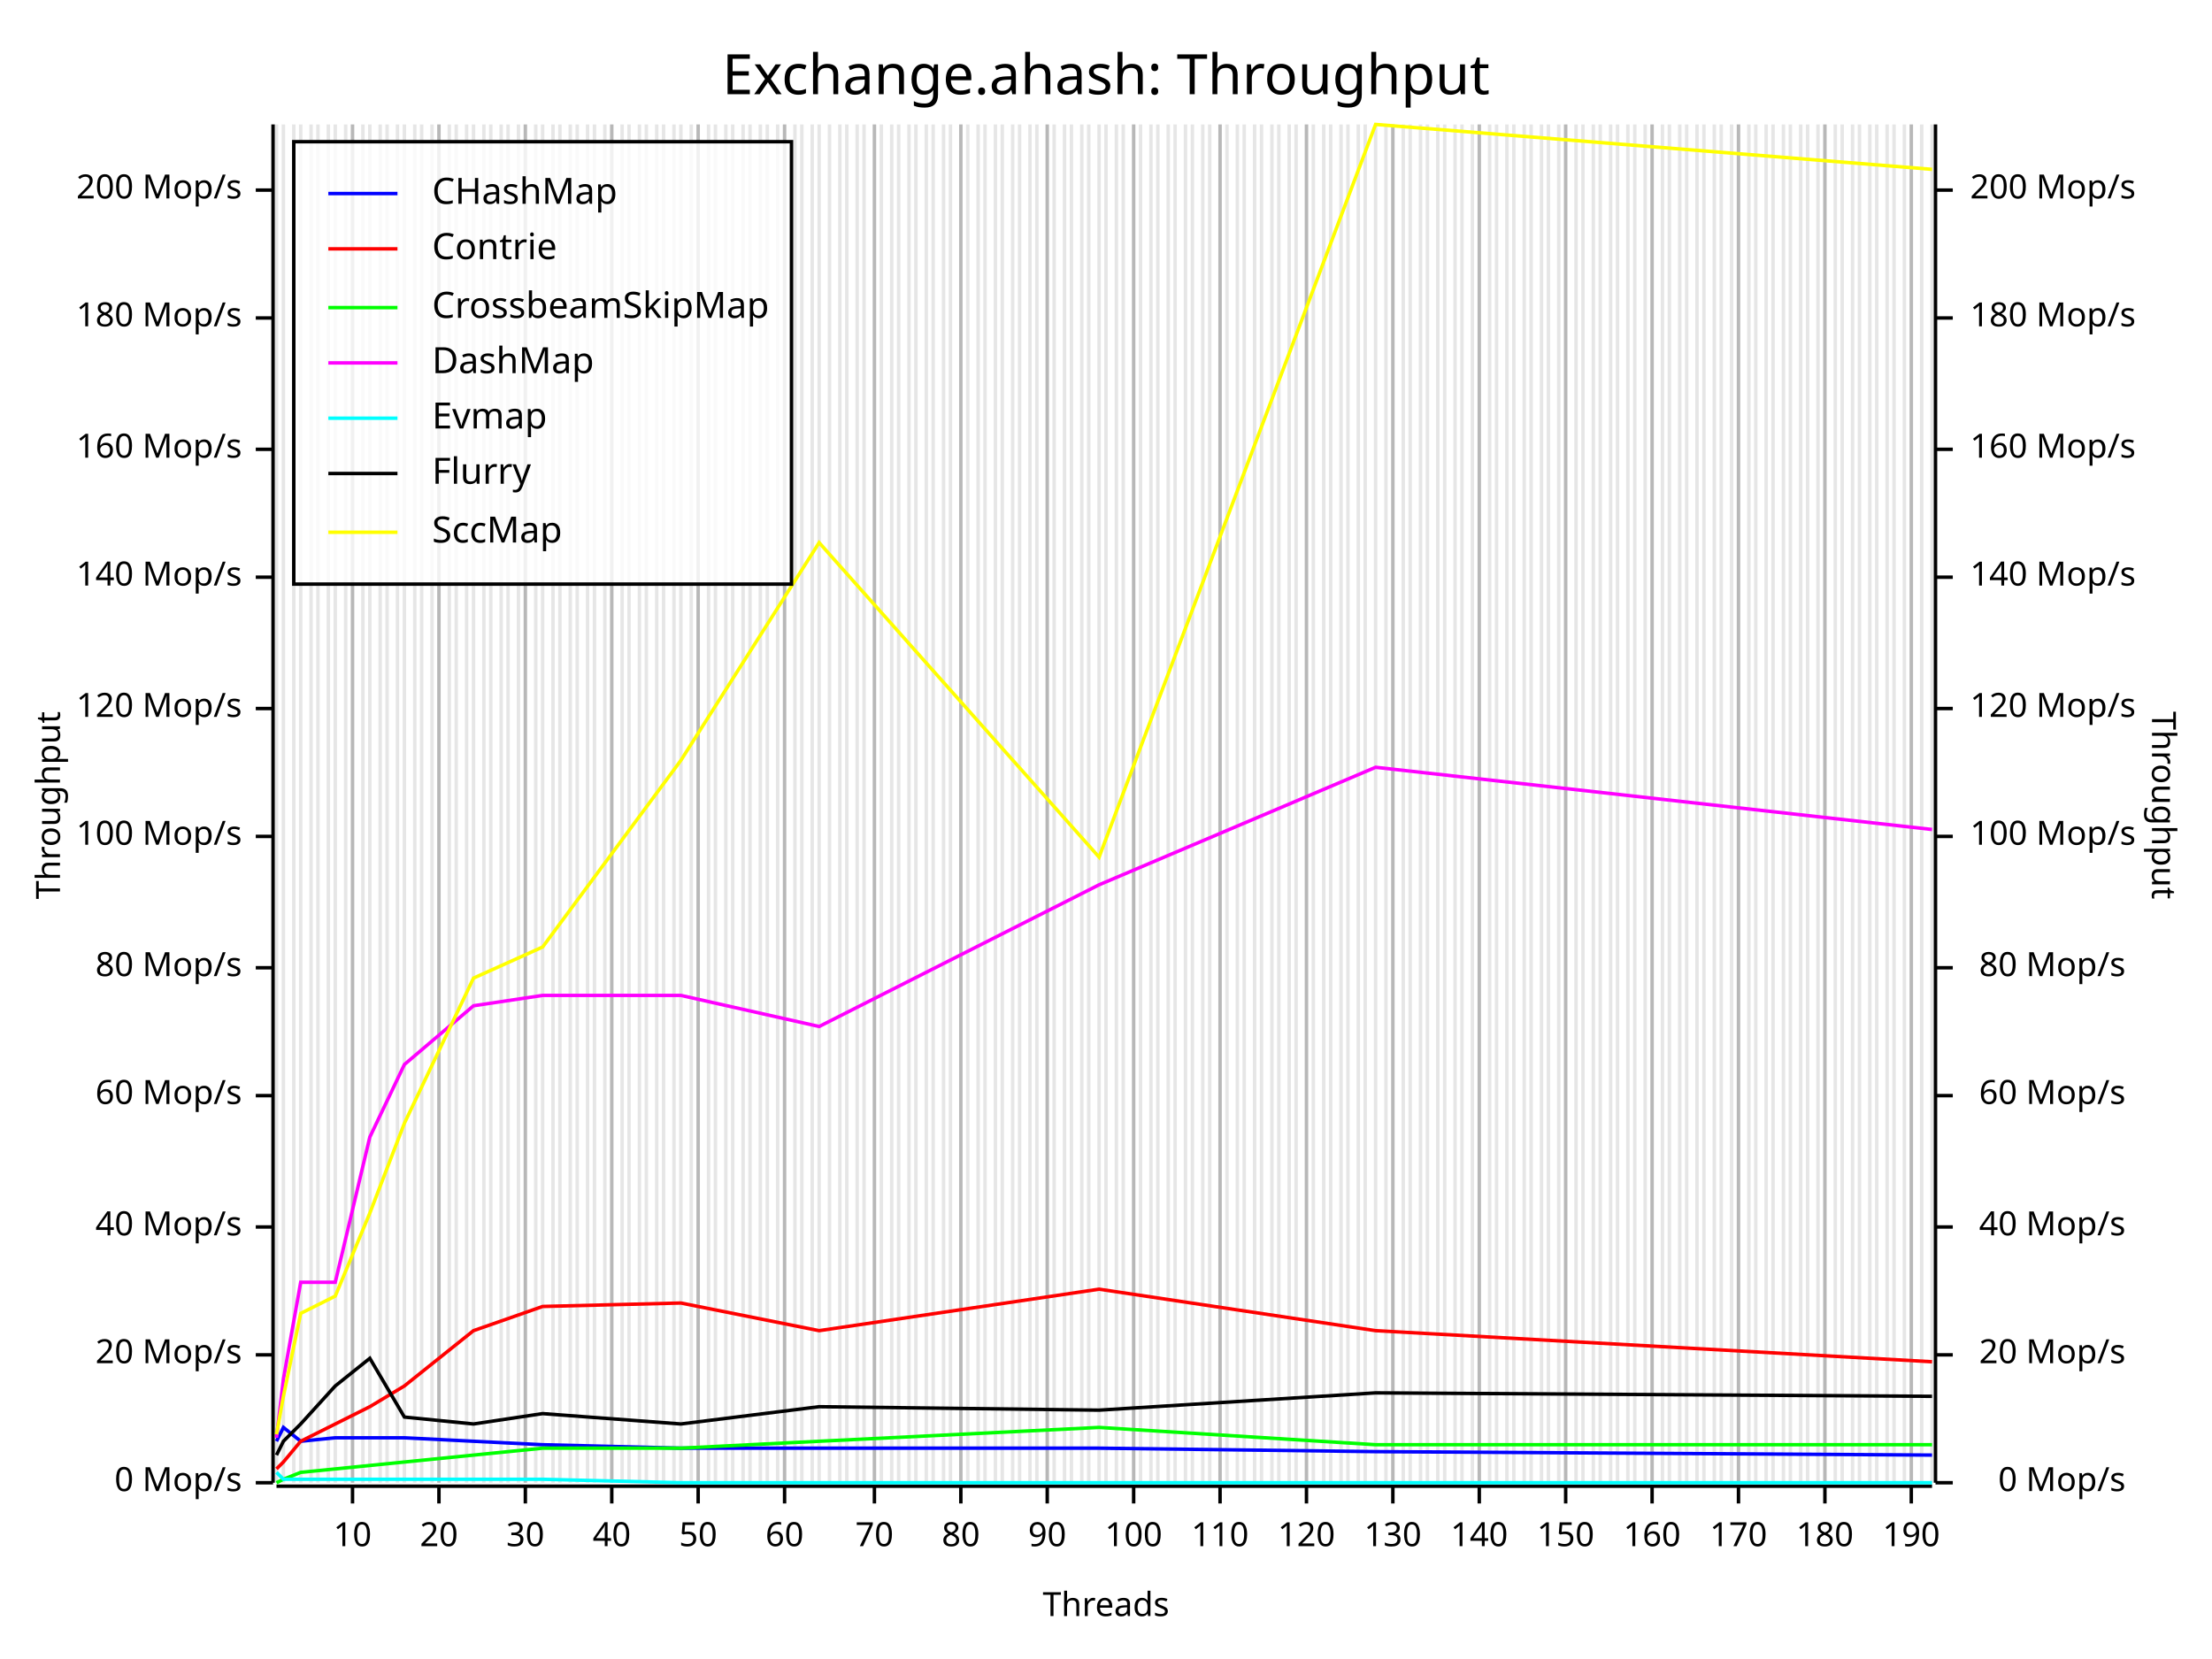
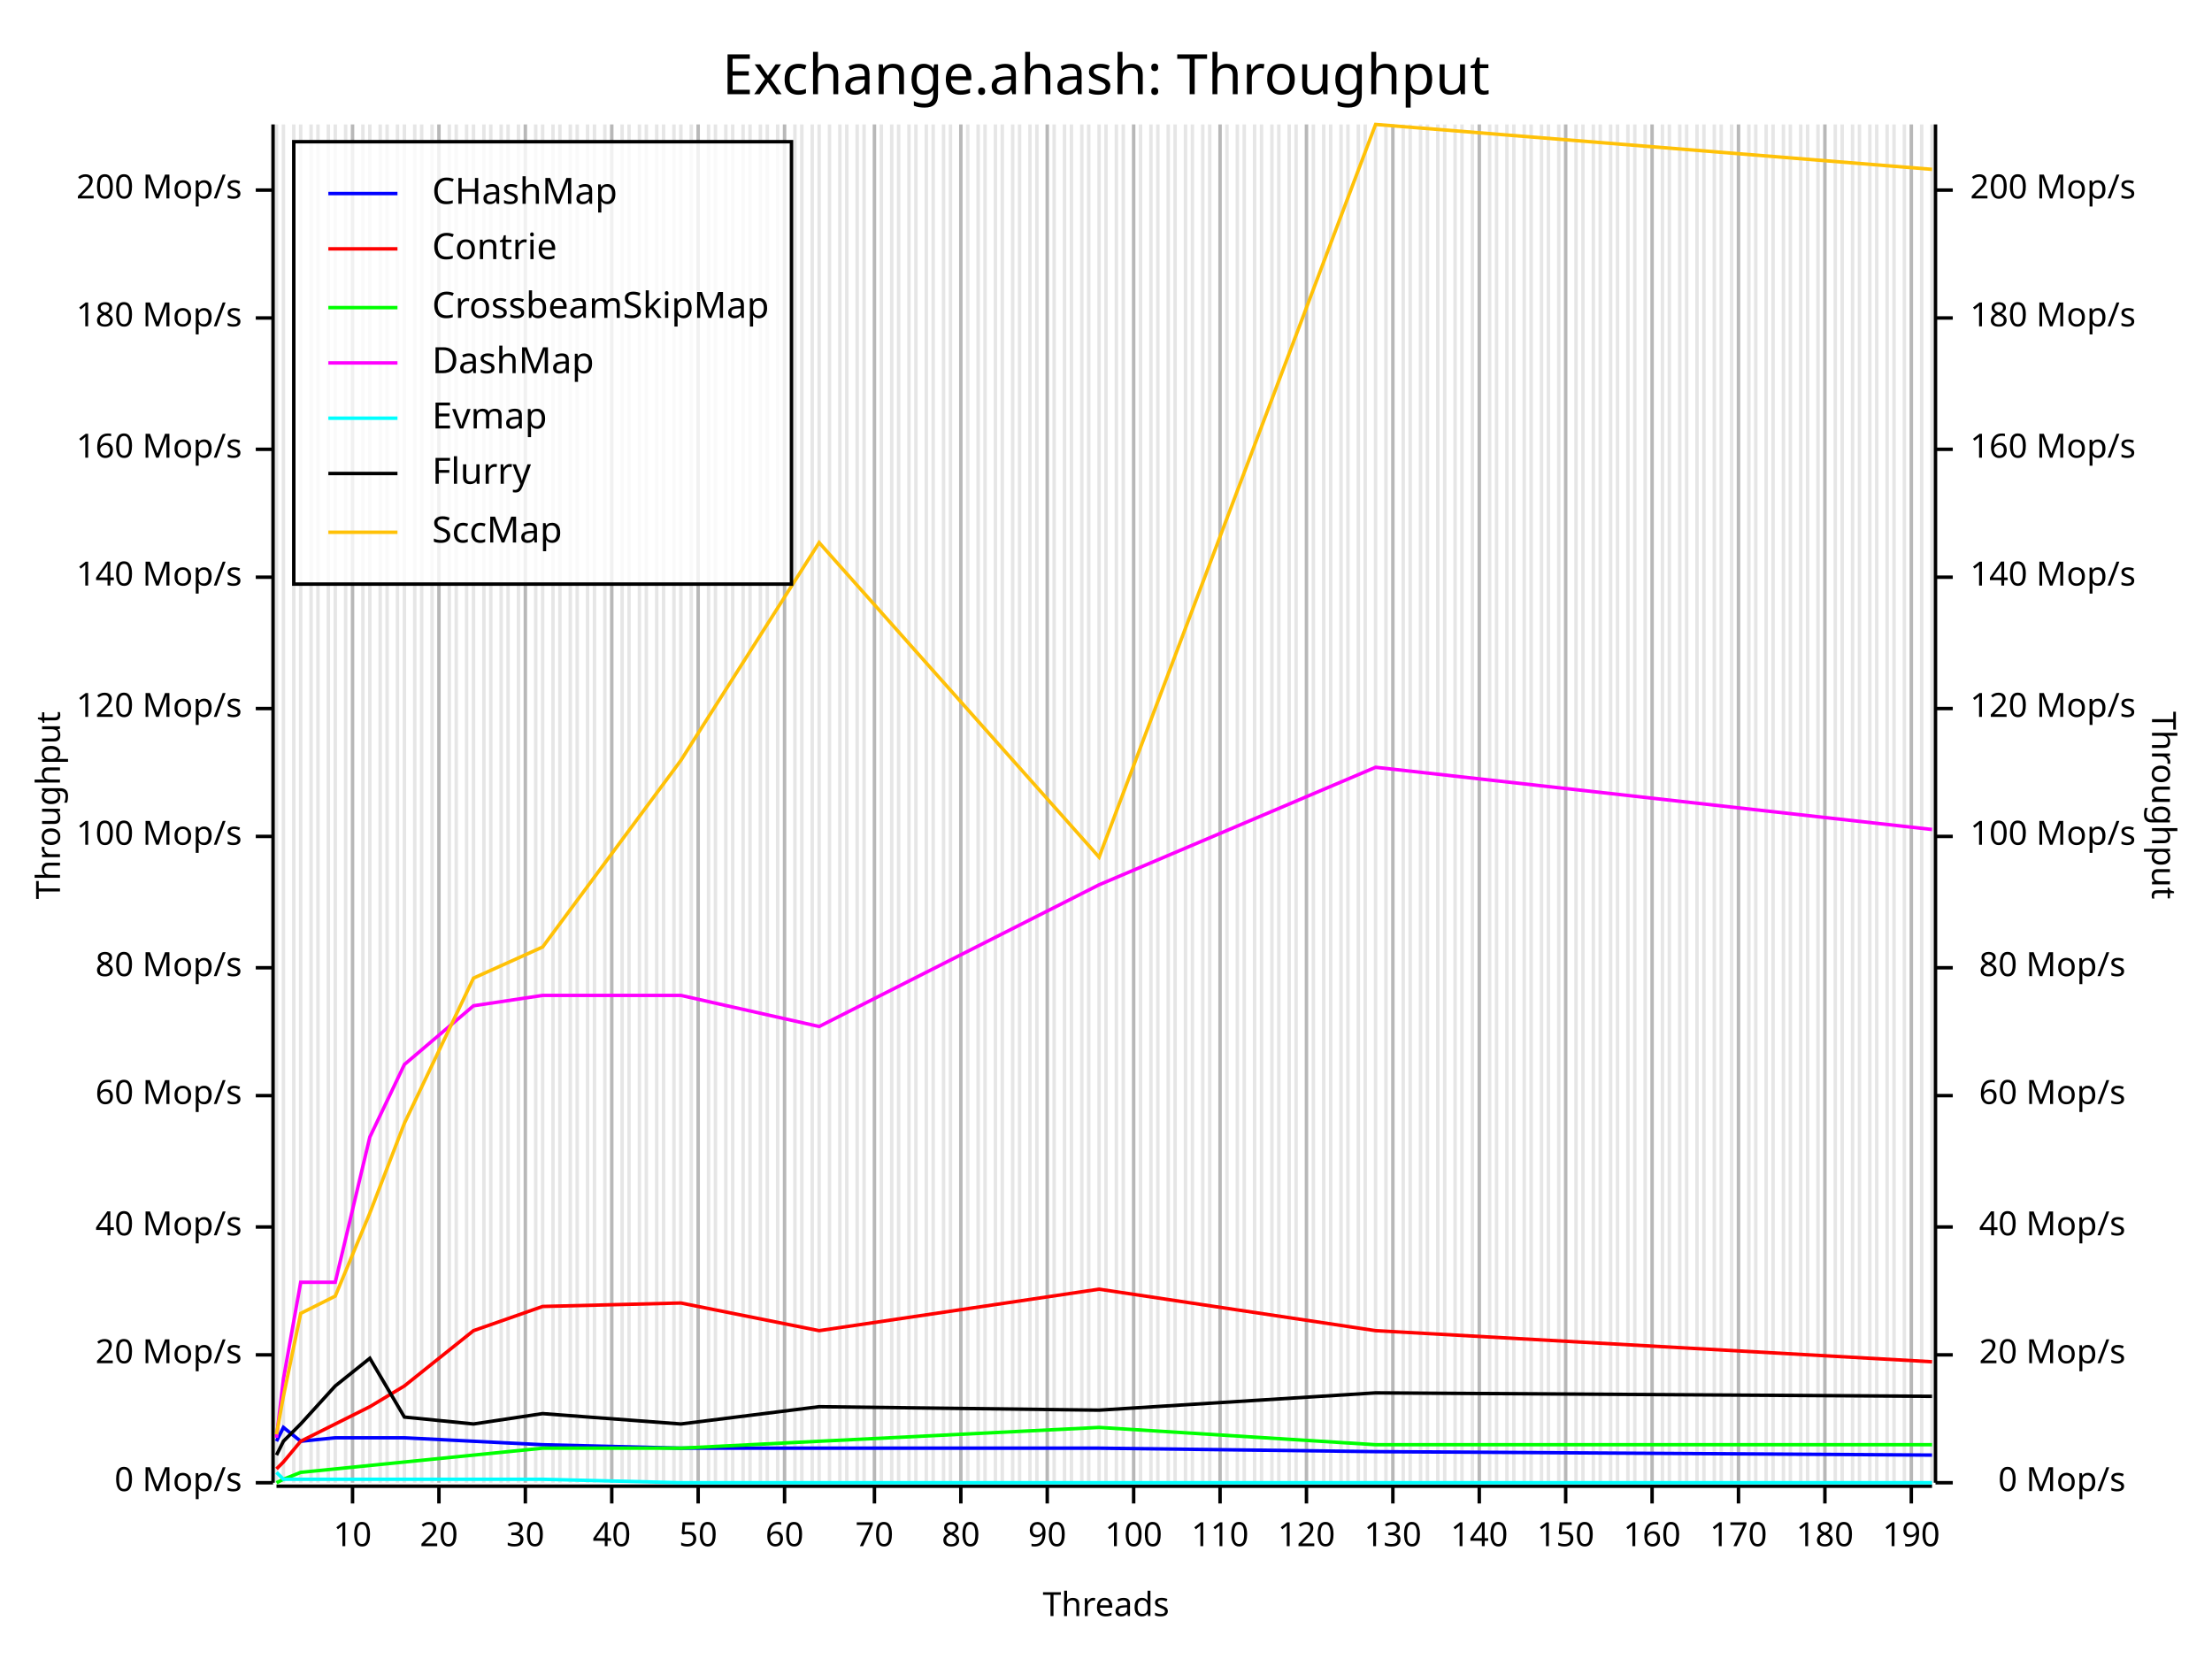
<svg xmlns="http://www.w3.org/2000/svg" width="640" height="480" viewBox="0 0 640 480">
  <rect x="0" y="0" width="640" height="480" opacity="1" fill="#FFFFFF" stroke="none" />
  <text x="320" y="15" dy="0.76em" text-anchor="middle" font-family="Fira Code" font-size="16.129" opacity="1" fill="#000000">
Exchange.ahash: Throughput
</text>
  <line opacity="0.1" stroke="#000000" stroke-width="1" x1="80" y1="429" x2="80" y2="36" />
  <line opacity="0.1" stroke="#000000" stroke-width="1" x1="82" y1="429" x2="82" y2="36" />
  <line opacity="0.1" stroke="#000000" stroke-width="1" x1="85" y1="429" x2="85" y2="36" />
  <line opacity="0.1" stroke="#000000" stroke-width="1" x1="87" y1="429" x2="87" y2="36" />
  <line opacity="0.1" stroke="#000000" stroke-width="1" x1="90" y1="429" x2="90" y2="36" />
  <line opacity="0.1" stroke="#000000" stroke-width="1" x1="92" y1="429" x2="92" y2="36" />
  <line opacity="0.1" stroke="#000000" stroke-width="1" x1="95" y1="429" x2="95" y2="36" />
  <line opacity="0.1" stroke="#000000" stroke-width="1" x1="97" y1="429" x2="97" y2="36" />
  <line opacity="0.1" stroke="#000000" stroke-width="1" x1="100" y1="429" x2="100" y2="36" />
  <line opacity="0.1" stroke="#000000" stroke-width="1" x1="102" y1="429" x2="102" y2="36" />
  <line opacity="0.1" stroke="#000000" stroke-width="1" x1="105" y1="429" x2="105" y2="36" />
  <line opacity="0.1" stroke="#000000" stroke-width="1" x1="107" y1="429" x2="107" y2="36" />
  <line opacity="0.1" stroke="#000000" stroke-width="1" x1="110" y1="429" x2="110" y2="36" />
  <line opacity="0.1" stroke="#000000" stroke-width="1" x1="112" y1="429" x2="112" y2="36" />
  <line opacity="0.1" stroke="#000000" stroke-width="1" x1="115" y1="429" x2="115" y2="36" />
  <line opacity="0.1" stroke="#000000" stroke-width="1" x1="117" y1="429" x2="117" y2="36" />
  <line opacity="0.1" stroke="#000000" stroke-width="1" x1="120" y1="429" x2="120" y2="36" />
  <line opacity="0.1" stroke="#000000" stroke-width="1" x1="122" y1="429" x2="122" y2="36" />
  <line opacity="0.1" stroke="#000000" stroke-width="1" x1="125" y1="429" x2="125" y2="36" />
  <line opacity="0.1" stroke="#000000" stroke-width="1" x1="127" y1="429" x2="127" y2="36" />
  <line opacity="0.1" stroke="#000000" stroke-width="1" x1="130" y1="429" x2="130" y2="36" />
  <line opacity="0.1" stroke="#000000" stroke-width="1" x1="132" y1="429" x2="132" y2="36" />
  <line opacity="0.1" stroke="#000000" stroke-width="1" x1="135" y1="429" x2="135" y2="36" />
  <line opacity="0.1" stroke="#000000" stroke-width="1" x1="137" y1="429" x2="137" y2="36" />
  <line opacity="0.1" stroke="#000000" stroke-width="1" x1="140" y1="429" x2="140" y2="36" />
  <line opacity="0.1" stroke="#000000" stroke-width="1" x1="142" y1="429" x2="142" y2="36" />
  <line opacity="0.1" stroke="#000000" stroke-width="1" x1="145" y1="429" x2="145" y2="36" />
  <line opacity="0.1" stroke="#000000" stroke-width="1" x1="147" y1="429" x2="147" y2="36" />
  <line opacity="0.1" stroke="#000000" stroke-width="1" x1="150" y1="429" x2="150" y2="36" />
  <line opacity="0.1" stroke="#000000" stroke-width="1" x1="152" y1="429" x2="152" y2="36" />
  <line opacity="0.1" stroke="#000000" stroke-width="1" x1="155" y1="429" x2="155" y2="36" />
  <line opacity="0.1" stroke="#000000" stroke-width="1" x1="157" y1="429" x2="157" y2="36" />
  <line opacity="0.1" stroke="#000000" stroke-width="1" x1="160" y1="429" x2="160" y2="36" />
  <line opacity="0.1" stroke="#000000" stroke-width="1" x1="162" y1="429" x2="162" y2="36" />
  <line opacity="0.1" stroke="#000000" stroke-width="1" x1="165" y1="429" x2="165" y2="36" />
  <line opacity="0.1" stroke="#000000" stroke-width="1" x1="167" y1="429" x2="167" y2="36" />
  <line opacity="0.1" stroke="#000000" stroke-width="1" x1="170" y1="429" x2="170" y2="36" />
  <line opacity="0.1" stroke="#000000" stroke-width="1" x1="172" y1="429" x2="172" y2="36" />
  <line opacity="0.1" stroke="#000000" stroke-width="1" x1="175" y1="429" x2="175" y2="36" />
  <line opacity="0.1" stroke="#000000" stroke-width="1" x1="177" y1="429" x2="177" y2="36" />
  <line opacity="0.1" stroke="#000000" stroke-width="1" x1="180" y1="429" x2="180" y2="36" />
  <line opacity="0.1" stroke="#000000" stroke-width="1" x1="182" y1="429" x2="182" y2="36" />
  <line opacity="0.1" stroke="#000000" stroke-width="1" x1="185" y1="429" x2="185" y2="36" />
  <line opacity="0.1" stroke="#000000" stroke-width="1" x1="187" y1="429" x2="187" y2="36" />
  <line opacity="0.1" stroke="#000000" stroke-width="1" x1="190" y1="429" x2="190" y2="36" />
  <line opacity="0.1" stroke="#000000" stroke-width="1" x1="192" y1="429" x2="192" y2="36" />
  <line opacity="0.1" stroke="#000000" stroke-width="1" x1="195" y1="429" x2="195" y2="36" />
  <line opacity="0.1" stroke="#000000" stroke-width="1" x1="197" y1="429" x2="197" y2="36" />
  <line opacity="0.1" stroke="#000000" stroke-width="1" x1="200" y1="429" x2="200" y2="36" />
  <line opacity="0.1" stroke="#000000" stroke-width="1" x1="202" y1="429" x2="202" y2="36" />
  <line opacity="0.1" stroke="#000000" stroke-width="1" x1="205" y1="429" x2="205" y2="36" />
  <line opacity="0.1" stroke="#000000" stroke-width="1" x1="207" y1="429" x2="207" y2="36" />
  <line opacity="0.1" stroke="#000000" stroke-width="1" x1="210" y1="429" x2="210" y2="36" />
  <line opacity="0.1" stroke="#000000" stroke-width="1" x1="212" y1="429" x2="212" y2="36" />
  <line opacity="0.1" stroke="#000000" stroke-width="1" x1="215" y1="429" x2="215" y2="36" />
  <line opacity="0.1" stroke="#000000" stroke-width="1" x1="217" y1="429" x2="217" y2="36" />
  <line opacity="0.1" stroke="#000000" stroke-width="1" x1="220" y1="429" x2="220" y2="36" />
  <line opacity="0.1" stroke="#000000" stroke-width="1" x1="222" y1="429" x2="222" y2="36" />
  <line opacity="0.1" stroke="#000000" stroke-width="1" x1="225" y1="429" x2="225" y2="36" />
  <line opacity="0.1" stroke="#000000" stroke-width="1" x1="227" y1="429" x2="227" y2="36" />
  <line opacity="0.1" stroke="#000000" stroke-width="1" x1="230" y1="429" x2="230" y2="36" />
  <line opacity="0.1" stroke="#000000" stroke-width="1" x1="232" y1="429" x2="232" y2="36" />
  <line opacity="0.1" stroke="#000000" stroke-width="1" x1="235" y1="429" x2="235" y2="36" />
  <line opacity="0.1" stroke="#000000" stroke-width="1" x1="237" y1="429" x2="237" y2="36" />
  <line opacity="0.1" stroke="#000000" stroke-width="1" x1="240" y1="429" x2="240" y2="36" />
  <line opacity="0.1" stroke="#000000" stroke-width="1" x1="243" y1="429" x2="243" y2="36" />
  <line opacity="0.1" stroke="#000000" stroke-width="1" x1="245" y1="429" x2="245" y2="36" />
  <line opacity="0.1" stroke="#000000" stroke-width="1" x1="248" y1="429" x2="248" y2="36" />
  <line opacity="0.1" stroke="#000000" stroke-width="1" x1="250" y1="429" x2="250" y2="36" />
  <line opacity="0.1" stroke="#000000" stroke-width="1" x1="253" y1="429" x2="253" y2="36" />
  <line opacity="0.1" stroke="#000000" stroke-width="1" x1="255" y1="429" x2="255" y2="36" />
  <line opacity="0.1" stroke="#000000" stroke-width="1" x1="258" y1="429" x2="258" y2="36" />
  <line opacity="0.1" stroke="#000000" stroke-width="1" x1="260" y1="429" x2="260" y2="36" />
  <line opacity="0.1" stroke="#000000" stroke-width="1" x1="263" y1="429" x2="263" y2="36" />
  <line opacity="0.1" stroke="#000000" stroke-width="1" x1="265" y1="429" x2="265" y2="36" />
  <line opacity="0.1" stroke="#000000" stroke-width="1" x1="268" y1="429" x2="268" y2="36" />
  <line opacity="0.1" stroke="#000000" stroke-width="1" x1="270" y1="429" x2="270" y2="36" />
  <line opacity="0.1" stroke="#000000" stroke-width="1" x1="273" y1="429" x2="273" y2="36" />
  <line opacity="0.1" stroke="#000000" stroke-width="1" x1="275" y1="429" x2="275" y2="36" />
  <line opacity="0.1" stroke="#000000" stroke-width="1" x1="278" y1="429" x2="278" y2="36" />
  <line opacity="0.1" stroke="#000000" stroke-width="1" x1="280" y1="429" x2="280" y2="36" />
  <line opacity="0.1" stroke="#000000" stroke-width="1" x1="283" y1="429" x2="283" y2="36" />
  <line opacity="0.1" stroke="#000000" stroke-width="1" x1="285" y1="429" x2="285" y2="36" />
  <line opacity="0.1" stroke="#000000" stroke-width="1" x1="288" y1="429" x2="288" y2="36" />
  <line opacity="0.1" stroke="#000000" stroke-width="1" x1="290" y1="429" x2="290" y2="36" />
  <line opacity="0.1" stroke="#000000" stroke-width="1" x1="293" y1="429" x2="293" y2="36" />
  <line opacity="0.1" stroke="#000000" stroke-width="1" x1="295" y1="429" x2="295" y2="36" />
  <line opacity="0.1" stroke="#000000" stroke-width="1" x1="298" y1="429" x2="298" y2="36" />
  <line opacity="0.1" stroke="#000000" stroke-width="1" x1="300" y1="429" x2="300" y2="36" />
  <line opacity="0.1" stroke="#000000" stroke-width="1" x1="303" y1="429" x2="303" y2="36" />
  <line opacity="0.1" stroke="#000000" stroke-width="1" x1="305" y1="429" x2="305" y2="36" />
  <line opacity="0.1" stroke="#000000" stroke-width="1" x1="308" y1="429" x2="308" y2="36" />
  <line opacity="0.1" stroke="#000000" stroke-width="1" x1="310" y1="429" x2="310" y2="36" />
  <line opacity="0.1" stroke="#000000" stroke-width="1" x1="313" y1="429" x2="313" y2="36" />
  <line opacity="0.1" stroke="#000000" stroke-width="1" x1="315" y1="429" x2="315" y2="36" />
  <line opacity="0.1" stroke="#000000" stroke-width="1" x1="318" y1="429" x2="318" y2="36" />
  <line opacity="0.1" stroke="#000000" stroke-width="1" x1="320" y1="429" x2="320" y2="36" />
  <line opacity="0.1" stroke="#000000" stroke-width="1" x1="323" y1="429" x2="323" y2="36" />
  <line opacity="0.1" stroke="#000000" stroke-width="1" x1="325" y1="429" x2="325" y2="36" />
  <line opacity="0.1" stroke="#000000" stroke-width="1" x1="328" y1="429" x2="328" y2="36" />
  <line opacity="0.1" stroke="#000000" stroke-width="1" x1="330" y1="429" x2="330" y2="36" />
  <line opacity="0.1" stroke="#000000" stroke-width="1" x1="333" y1="429" x2="333" y2="36" />
  <line opacity="0.1" stroke="#000000" stroke-width="1" x1="335" y1="429" x2="335" y2="36" />
  <line opacity="0.1" stroke="#000000" stroke-width="1" x1="338" y1="429" x2="338" y2="36" />
  <line opacity="0.1" stroke="#000000" stroke-width="1" x1="340" y1="429" x2="340" y2="36" />
  <line opacity="0.1" stroke="#000000" stroke-width="1" x1="343" y1="429" x2="343" y2="36" />
  <line opacity="0.1" stroke="#000000" stroke-width="1" x1="345" y1="429" x2="345" y2="36" />
  <line opacity="0.1" stroke="#000000" stroke-width="1" x1="348" y1="429" x2="348" y2="36" />
  <line opacity="0.1" stroke="#000000" stroke-width="1" x1="350" y1="429" x2="350" y2="36" />
  <line opacity="0.1" stroke="#000000" stroke-width="1" x1="353" y1="429" x2="353" y2="36" />
  <line opacity="0.1" stroke="#000000" stroke-width="1" x1="355" y1="429" x2="355" y2="36" />
  <line opacity="0.1" stroke="#000000" stroke-width="1" x1="358" y1="429" x2="358" y2="36" />
  <line opacity="0.1" stroke="#000000" stroke-width="1" x1="360" y1="429" x2="360" y2="36" />
  <line opacity="0.1" stroke="#000000" stroke-width="1" x1="363" y1="429" x2="363" y2="36" />
  <line opacity="0.1" stroke="#000000" stroke-width="1" x1="365" y1="429" x2="365" y2="36" />
  <line opacity="0.1" stroke="#000000" stroke-width="1" x1="368" y1="429" x2="368" y2="36" />
  <line opacity="0.1" stroke="#000000" stroke-width="1" x1="370" y1="429" x2="370" y2="36" />
  <line opacity="0.1" stroke="#000000" stroke-width="1" x1="373" y1="429" x2="373" y2="36" />
  <line opacity="0.1" stroke="#000000" stroke-width="1" x1="375" y1="429" x2="375" y2="36" />
  <line opacity="0.1" stroke="#000000" stroke-width="1" x1="378" y1="429" x2="378" y2="36" />
  <line opacity="0.1" stroke="#000000" stroke-width="1" x1="380" y1="429" x2="380" y2="36" />
  <line opacity="0.1" stroke="#000000" stroke-width="1" x1="383" y1="429" x2="383" y2="36" />
  <line opacity="0.1" stroke="#000000" stroke-width="1" x1="385" y1="429" x2="385" y2="36" />
  <line opacity="0.1" stroke="#000000" stroke-width="1" x1="388" y1="429" x2="388" y2="36" />
  <line opacity="0.1" stroke="#000000" stroke-width="1" x1="390" y1="429" x2="390" y2="36" />
  <line opacity="0.1" stroke="#000000" stroke-width="1" x1="393" y1="429" x2="393" y2="36" />
  <line opacity="0.1" stroke="#000000" stroke-width="1" x1="395" y1="429" x2="395" y2="36" />
  <line opacity="0.1" stroke="#000000" stroke-width="1" x1="398" y1="429" x2="398" y2="36" />
  <line opacity="0.1" stroke="#000000" stroke-width="1" x1="401" y1="429" x2="401" y2="36" />
  <line opacity="0.1" stroke="#000000" stroke-width="1" x1="403" y1="429" x2="403" y2="36" />
  <line opacity="0.1" stroke="#000000" stroke-width="1" x1="406" y1="429" x2="406" y2="36" />
  <line opacity="0.1" stroke="#000000" stroke-width="1" x1="408" y1="429" x2="408" y2="36" />
  <line opacity="0.1" stroke="#000000" stroke-width="1" x1="411" y1="429" x2="411" y2="36" />
  <line opacity="0.1" stroke="#000000" stroke-width="1" x1="413" y1="429" x2="413" y2="36" />
  <line opacity="0.1" stroke="#000000" stroke-width="1" x1="416" y1="429" x2="416" y2="36" />
  <line opacity="0.1" stroke="#000000" stroke-width="1" x1="418" y1="429" x2="418" y2="36" />
  <line opacity="0.1" stroke="#000000" stroke-width="1" x1="421" y1="429" x2="421" y2="36" />
  <line opacity="0.1" stroke="#000000" stroke-width="1" x1="423" y1="429" x2="423" y2="36" />
  <line opacity="0.1" stroke="#000000" stroke-width="1" x1="426" y1="429" x2="426" y2="36" />
  <line opacity="0.1" stroke="#000000" stroke-width="1" x1="428" y1="429" x2="428" y2="36" />
  <line opacity="0.1" stroke="#000000" stroke-width="1" x1="431" y1="429" x2="431" y2="36" />
  <line opacity="0.1" stroke="#000000" stroke-width="1" x1="433" y1="429" x2="433" y2="36" />
  <line opacity="0.1" stroke="#000000" stroke-width="1" x1="436" y1="429" x2="436" y2="36" />
  <line opacity="0.1" stroke="#000000" stroke-width="1" x1="438" y1="429" x2="438" y2="36" />
  <line opacity="0.1" stroke="#000000" stroke-width="1" x1="441" y1="429" x2="441" y2="36" />
  <line opacity="0.1" stroke="#000000" stroke-width="1" x1="443" y1="429" x2="443" y2="36" />
  <line opacity="0.1" stroke="#000000" stroke-width="1" x1="446" y1="429" x2="446" y2="36" />
  <line opacity="0.1" stroke="#000000" stroke-width="1" x1="448" y1="429" x2="448" y2="36" />
  <line opacity="0.1" stroke="#000000" stroke-width="1" x1="451" y1="429" x2="451" y2="36" />
  <line opacity="0.1" stroke="#000000" stroke-width="1" x1="453" y1="429" x2="453" y2="36" />
  <line opacity="0.1" stroke="#000000" stroke-width="1" x1="456" y1="429" x2="456" y2="36" />
  <line opacity="0.1" stroke="#000000" stroke-width="1" x1="458" y1="429" x2="458" y2="36" />
  <line opacity="0.1" stroke="#000000" stroke-width="1" x1="461" y1="429" x2="461" y2="36" />
  <line opacity="0.1" stroke="#000000" stroke-width="1" x1="463" y1="429" x2="463" y2="36" />
  <line opacity="0.1" stroke="#000000" stroke-width="1" x1="466" y1="429" x2="466" y2="36" />
  <line opacity="0.1" stroke="#000000" stroke-width="1" x1="468" y1="429" x2="468" y2="36" />
  <line opacity="0.1" stroke="#000000" stroke-width="1" x1="471" y1="429" x2="471" y2="36" />
  <line opacity="0.1" stroke="#000000" stroke-width="1" x1="473" y1="429" x2="473" y2="36" />
  <line opacity="0.1" stroke="#000000" stroke-width="1" x1="476" y1="429" x2="476" y2="36" />
  <line opacity="0.1" stroke="#000000" stroke-width="1" x1="478" y1="429" x2="478" y2="36" />
  <line opacity="0.1" stroke="#000000" stroke-width="1" x1="481" y1="429" x2="481" y2="36" />
  <line opacity="0.1" stroke="#000000" stroke-width="1" x1="483" y1="429" x2="483" y2="36" />
  <line opacity="0.1" stroke="#000000" stroke-width="1" x1="486" y1="429" x2="486" y2="36" />
  <line opacity="0.1" stroke="#000000" stroke-width="1" x1="488" y1="429" x2="488" y2="36" />
  <line opacity="0.1" stroke="#000000" stroke-width="1" x1="491" y1="429" x2="491" y2="36" />
  <line opacity="0.1" stroke="#000000" stroke-width="1" x1="493" y1="429" x2="493" y2="36" />
  <line opacity="0.1" stroke="#000000" stroke-width="1" x1="496" y1="429" x2="496" y2="36" />
  <line opacity="0.1" stroke="#000000" stroke-width="1" x1="498" y1="429" x2="498" y2="36" />
  <line opacity="0.1" stroke="#000000" stroke-width="1" x1="501" y1="429" x2="501" y2="36" />
  <line opacity="0.1" stroke="#000000" stroke-width="1" x1="503" y1="429" x2="503" y2="36" />
  <line opacity="0.1" stroke="#000000" stroke-width="1" x1="506" y1="429" x2="506" y2="36" />
  <line opacity="0.1" stroke="#000000" stroke-width="1" x1="508" y1="429" x2="508" y2="36" />
  <line opacity="0.1" stroke="#000000" stroke-width="1" x1="511" y1="429" x2="511" y2="36" />
  <line opacity="0.1" stroke="#000000" stroke-width="1" x1="513" y1="429" x2="513" y2="36" />
  <line opacity="0.1" stroke="#000000" stroke-width="1" x1="516" y1="429" x2="516" y2="36" />
  <line opacity="0.1" stroke="#000000" stroke-width="1" x1="518" y1="429" x2="518" y2="36" />
  <line opacity="0.1" stroke="#000000" stroke-width="1" x1="521" y1="429" x2="521" y2="36" />
  <line opacity="0.1" stroke="#000000" stroke-width="1" x1="523" y1="429" x2="523" y2="36" />
  <line opacity="0.1" stroke="#000000" stroke-width="1" x1="526" y1="429" x2="526" y2="36" />
  <line opacity="0.1" stroke="#000000" stroke-width="1" x1="528" y1="429" x2="528" y2="36" />
  <line opacity="0.1" stroke="#000000" stroke-width="1" x1="531" y1="429" x2="531" y2="36" />
  <line opacity="0.1" stroke="#000000" stroke-width="1" x1="533" y1="429" x2="533" y2="36" />
  <line opacity="0.1" stroke="#000000" stroke-width="1" x1="536" y1="429" x2="536" y2="36" />
  <line opacity="0.1" stroke="#000000" stroke-width="1" x1="538" y1="429" x2="538" y2="36" />
  <line opacity="0.1" stroke="#000000" stroke-width="1" x1="541" y1="429" x2="541" y2="36" />
  <line opacity="0.1" stroke="#000000" stroke-width="1" x1="543" y1="429" x2="543" y2="36" />
  <line opacity="0.1" stroke="#000000" stroke-width="1" x1="546" y1="429" x2="546" y2="36" />
  <line opacity="0.1" stroke="#000000" stroke-width="1" x1="548" y1="429" x2="548" y2="36" />
  <line opacity="0.1" stroke="#000000" stroke-width="1" x1="551" y1="429" x2="551" y2="36" />
  <line opacity="0.1" stroke="#000000" stroke-width="1" x1="553" y1="429" x2="553" y2="36" />
  <line opacity="0.1" stroke="#000000" stroke-width="1" x1="556" y1="429" x2="556" y2="36" />
  <line opacity="0.1" stroke="#000000" stroke-width="1" x1="559" y1="429" x2="559" y2="36" />
  <text x="10" y="233" dy="0.76em" text-anchor="middle" font-family="sans-serif" font-size="9.677" opacity="1" fill="#000000" transform="rotate(270, 10, 233)">
Throughput
</text>
  <text x="320" y="470" dy="-0.5ex" text-anchor="middle" font-family="sans-serif" font-size="9.677" opacity="1" fill="#000000">
Threads
</text>
  <text x="630" y="233" dy="0.76em" text-anchor="middle" font-family="sans-serif" font-size="9.677" opacity="1" fill="#000000" transform="rotate(90, 630, 233)">
Throughput
</text>
  <line opacity="0.2" stroke="#000000" stroke-width="1" x1="102" y1="429" x2="102" y2="36" />
  <line opacity="0.2" stroke="#000000" stroke-width="1" x1="127" y1="429" x2="127" y2="36" />
  <line opacity="0.2" stroke="#000000" stroke-width="1" x1="152" y1="429" x2="152" y2="36" />
  <line opacity="0.2" stroke="#000000" stroke-width="1" x1="177" y1="429" x2="177" y2="36" />
  <line opacity="0.2" stroke="#000000" stroke-width="1" x1="202" y1="429" x2="202" y2="36" />
  <line opacity="0.2" stroke="#000000" stroke-width="1" x1="227" y1="429" x2="227" y2="36" />
  <line opacity="0.2" stroke="#000000" stroke-width="1" x1="253" y1="429" x2="253" y2="36" />
  <line opacity="0.2" stroke="#000000" stroke-width="1" x1="278" y1="429" x2="278" y2="36" />
  <line opacity="0.2" stroke="#000000" stroke-width="1" x1="303" y1="429" x2="303" y2="36" />
  <line opacity="0.2" stroke="#000000" stroke-width="1" x1="328" y1="429" x2="328" y2="36" />
  <line opacity="0.2" stroke="#000000" stroke-width="1" x1="353" y1="429" x2="353" y2="36" />
  <line opacity="0.2" stroke="#000000" stroke-width="1" x1="378" y1="429" x2="378" y2="36" />
  <line opacity="0.2" stroke="#000000" stroke-width="1" x1="403" y1="429" x2="403" y2="36" />
  <line opacity="0.2" stroke="#000000" stroke-width="1" x1="428" y1="429" x2="428" y2="36" />
  <line opacity="0.2" stroke="#000000" stroke-width="1" x1="453" y1="429" x2="453" y2="36" />
  <line opacity="0.2" stroke="#000000" stroke-width="1" x1="478" y1="429" x2="478" y2="36" />
  <line opacity="0.2" stroke="#000000" stroke-width="1" x1="503" y1="429" x2="503" y2="36" />
  <line opacity="0.2" stroke="#000000" stroke-width="1" x1="528" y1="429" x2="528" y2="36" />
  <line opacity="0.2" stroke="#000000" stroke-width="1" x1="553" y1="429" x2="553" y2="36" />
  <polyline fill="none" opacity="1" stroke="#000000" stroke-width="1" points="79,36 79,429 " />
  <text x="70" y="429" dy="0.5ex" text-anchor="end" font-family="sans-serif" font-size="9.677" opacity="1" fill="#000000">
0 Mop/s
</text>
  <polyline fill="none" opacity="1" stroke="#000000" stroke-width="1" points="74,429 79,429 " />
  <text x="70" y="392" dy="0.5ex" text-anchor="end" font-family="sans-serif" font-size="9.677" opacity="1" fill="#000000">
20 Mop/s
</text>
  <polyline fill="none" opacity="1" stroke="#000000" stroke-width="1" points="74,392 79,392 " />
  <text x="70" y="355" dy="0.5ex" text-anchor="end" font-family="sans-serif" font-size="9.677" opacity="1" fill="#000000">
40 Mop/s
</text>
  <polyline fill="none" opacity="1" stroke="#000000" stroke-width="1" points="74,355 79,355 " />
  <text x="70" y="317" dy="0.5ex" text-anchor="end" font-family="sans-serif" font-size="9.677" opacity="1" fill="#000000">
60 Mop/s
</text>
  <polyline fill="none" opacity="1" stroke="#000000" stroke-width="1" points="74,317 79,317 " />
  <text x="70" y="280" dy="0.5ex" text-anchor="end" font-family="sans-serif" font-size="9.677" opacity="1" fill="#000000">
80 Mop/s
</text>
  <polyline fill="none" opacity="1" stroke="#000000" stroke-width="1" points="74,280 79,280 " />
  <text x="70" y="242" dy="0.5ex" text-anchor="end" font-family="sans-serif" font-size="9.677" opacity="1" fill="#000000">
100 Mop/s
</text>
  <polyline fill="none" opacity="1" stroke="#000000" stroke-width="1" points="74,242 79,242 " />
  <text x="70" y="205" dy="0.5ex" text-anchor="end" font-family="sans-serif" font-size="9.677" opacity="1" fill="#000000">
120 Mop/s
</text>
  <polyline fill="none" opacity="1" stroke="#000000" stroke-width="1" points="74,205 79,205 " />
  <text x="70" y="167" dy="0.5ex" text-anchor="end" font-family="sans-serif" font-size="9.677" opacity="1" fill="#000000">
140 Mop/s
</text>
  <polyline fill="none" opacity="1" stroke="#000000" stroke-width="1" points="74,167 79,167 " />
  <text x="70" y="130" dy="0.5ex" text-anchor="end" font-family="sans-serif" font-size="9.677" opacity="1" fill="#000000">
160 Mop/s
</text>
  <polyline fill="none" opacity="1" stroke="#000000" stroke-width="1" points="74,130 79,130 " />
  <text x="70" y="92" dy="0.5ex" text-anchor="end" font-family="sans-serif" font-size="9.677" opacity="1" fill="#000000">
180 Mop/s
</text>
  <polyline fill="none" opacity="1" stroke="#000000" stroke-width="1" points="74,92 79,92 " />
  <text x="70" y="55" dy="0.5ex" text-anchor="end" font-family="sans-serif" font-size="9.677" opacity="1" fill="#000000">
200 Mop/s
</text>
  <polyline fill="none" opacity="1" stroke="#000000" stroke-width="1" points="74,55 79,55 " />
  <polyline fill="none" opacity="1" stroke="#000000" stroke-width="1" points="80,430 559,430 " />
  <text x="102" y="440" dy="0.76em" text-anchor="middle" font-family="sans-serif" font-size="9.677" opacity="1" fill="#000000">
10
</text>
  <polyline fill="none" opacity="1" stroke="#000000" stroke-width="1" points="102,430 102,435 " />
  <text x="127" y="440" dy="0.76em" text-anchor="middle" font-family="sans-serif" font-size="9.677" opacity="1" fill="#000000">
20
</text>
  <polyline fill="none" opacity="1" stroke="#000000" stroke-width="1" points="127,430 127,435 " />
  <text x="152" y="440" dy="0.76em" text-anchor="middle" font-family="sans-serif" font-size="9.677" opacity="1" fill="#000000">
30
</text>
  <polyline fill="none" opacity="1" stroke="#000000" stroke-width="1" points="152,430 152,435 " />
  <text x="177" y="440" dy="0.76em" text-anchor="middle" font-family="sans-serif" font-size="9.677" opacity="1" fill="#000000">
40
</text>
  <polyline fill="none" opacity="1" stroke="#000000" stroke-width="1" points="177,430 177,435 " />
  <text x="202" y="440" dy="0.76em" text-anchor="middle" font-family="sans-serif" font-size="9.677" opacity="1" fill="#000000">
50
</text>
  <polyline fill="none" opacity="1" stroke="#000000" stroke-width="1" points="202,430 202,435 " />
  <text x="227" y="440" dy="0.76em" text-anchor="middle" font-family="sans-serif" font-size="9.677" opacity="1" fill="#000000">
60
</text>
  <polyline fill="none" opacity="1" stroke="#000000" stroke-width="1" points="227,430 227,435 " />
  <text x="253" y="440" dy="0.76em" text-anchor="middle" font-family="sans-serif" font-size="9.677" opacity="1" fill="#000000">
70
</text>
  <polyline fill="none" opacity="1" stroke="#000000" stroke-width="1" points="253,430 253,435 " />
  <text x="278" y="440" dy="0.76em" text-anchor="middle" font-family="sans-serif" font-size="9.677" opacity="1" fill="#000000">
80
</text>
  <polyline fill="none" opacity="1" stroke="#000000" stroke-width="1" points="278,430 278,435 " />
  <text x="303" y="440" dy="0.76em" text-anchor="middle" font-family="sans-serif" font-size="9.677" opacity="1" fill="#000000">
90
</text>
  <polyline fill="none" opacity="1" stroke="#000000" stroke-width="1" points="303,430 303,435 " />
  <text x="328" y="440" dy="0.76em" text-anchor="middle" font-family="sans-serif" font-size="9.677" opacity="1" fill="#000000">
100
</text>
  <polyline fill="none" opacity="1" stroke="#000000" stroke-width="1" points="328,430 328,435 " />
  <text x="353" y="440" dy="0.76em" text-anchor="middle" font-family="sans-serif" font-size="9.677" opacity="1" fill="#000000">
110
</text>
  <polyline fill="none" opacity="1" stroke="#000000" stroke-width="1" points="353,430 353,435 " />
  <text x="378" y="440" dy="0.76em" text-anchor="middle" font-family="sans-serif" font-size="9.677" opacity="1" fill="#000000">
120
</text>
  <polyline fill="none" opacity="1" stroke="#000000" stroke-width="1" points="378,430 378,435 " />
  <text x="403" y="440" dy="0.76em" text-anchor="middle" font-family="sans-serif" font-size="9.677" opacity="1" fill="#000000">
130
</text>
  <polyline fill="none" opacity="1" stroke="#000000" stroke-width="1" points="403,430 403,435 " />
  <text x="428" y="440" dy="0.76em" text-anchor="middle" font-family="sans-serif" font-size="9.677" opacity="1" fill="#000000">
140
</text>
  <polyline fill="none" opacity="1" stroke="#000000" stroke-width="1" points="428,430 428,435 " />
  <text x="453" y="440" dy="0.76em" text-anchor="middle" font-family="sans-serif" font-size="9.677" opacity="1" fill="#000000">
150
</text>
  <polyline fill="none" opacity="1" stroke="#000000" stroke-width="1" points="453,430 453,435 " />
  <text x="478" y="440" dy="0.76em" text-anchor="middle" font-family="sans-serif" font-size="9.677" opacity="1" fill="#000000">
160
</text>
  <polyline fill="none" opacity="1" stroke="#000000" stroke-width="1" points="478,430 478,435 " />
  <text x="503" y="440" dy="0.76em" text-anchor="middle" font-family="sans-serif" font-size="9.677" opacity="1" fill="#000000">
170
</text>
  <polyline fill="none" opacity="1" stroke="#000000" stroke-width="1" points="503,430 503,435 " />
  <text x="528" y="440" dy="0.76em" text-anchor="middle" font-family="sans-serif" font-size="9.677" opacity="1" fill="#000000">
180
</text>
  <polyline fill="none" opacity="1" stroke="#000000" stroke-width="1" points="528,430 528,435 " />
  <text x="553" y="440" dy="0.76em" text-anchor="middle" font-family="sans-serif" font-size="9.677" opacity="1" fill="#000000">
190
</text>
  <polyline fill="none" opacity="1" stroke="#000000" stroke-width="1" points="553,430 553,435 " />
  <polyline fill="none" opacity="1" stroke="#000000" stroke-width="1" points="560,36 560,429 " />
  <text x="615" y="429" dy="0.5ex" text-anchor="end" font-family="sans-serif" font-size="9.677" opacity="1" fill="#000000">
0 Mop/s
</text>
  <polyline fill="none" opacity="1" stroke="#000000" stroke-width="1" points="560,429 565,429 " />
  <text x="615" y="392" dy="0.5ex" text-anchor="end" font-family="sans-serif" font-size="9.677" opacity="1" fill="#000000">
20 Mop/s
</text>
  <polyline fill="none" opacity="1" stroke="#000000" stroke-width="1" points="560,392 565,392 " />
  <text x="615" y="355" dy="0.5ex" text-anchor="end" font-family="sans-serif" font-size="9.677" opacity="1" fill="#000000">
40 Mop/s
</text>
  <polyline fill="none" opacity="1" stroke="#000000" stroke-width="1" points="560,355 565,355 " />
  <text x="615" y="317" dy="0.5ex" text-anchor="end" font-family="sans-serif" font-size="9.677" opacity="1" fill="#000000">
60 Mop/s
</text>
  <polyline fill="none" opacity="1" stroke="#000000" stroke-width="1" points="560,317 565,317 " />
  <text x="615" y="280" dy="0.5ex" text-anchor="end" font-family="sans-serif" font-size="9.677" opacity="1" fill="#000000">
80 Mop/s
</text>
  <polyline fill="none" opacity="1" stroke="#000000" stroke-width="1" points="560,280 565,280 " />
  <text x="570" y="242" dy="0.5ex" text-anchor="start" font-family="sans-serif" font-size="9.677" opacity="1" fill="#000000">
100 Mop/s
</text>
  <polyline fill="none" opacity="1" stroke="#000000" stroke-width="1" points="560,242 565,242 " />
  <text x="570" y="205" dy="0.5ex" text-anchor="start" font-family="sans-serif" font-size="9.677" opacity="1" fill="#000000">
120 Mop/s
</text>
  <polyline fill="none" opacity="1" stroke="#000000" stroke-width="1" points="560,205 565,205 " />
  <text x="570" y="167" dy="0.5ex" text-anchor="start" font-family="sans-serif" font-size="9.677" opacity="1" fill="#000000">
140 Mop/s
</text>
  <polyline fill="none" opacity="1" stroke="#000000" stroke-width="1" points="560,167 565,167 " />
  <text x="570" y="130" dy="0.5ex" text-anchor="start" font-family="sans-serif" font-size="9.677" opacity="1" fill="#000000">
160 Mop/s
</text>
  <polyline fill="none" opacity="1" stroke="#000000" stroke-width="1" points="560,130 565,130 " />
  <text x="570" y="92" dy="0.5ex" text-anchor="start" font-family="sans-serif" font-size="9.677" opacity="1" fill="#000000">
180 Mop/s
</text>
  <polyline fill="none" opacity="1" stroke="#000000" stroke-width="1" points="560,92 565,92 " />
  <text x="570" y="55" dy="0.5ex" text-anchor="start" font-family="sans-serif" font-size="9.677" opacity="1" fill="#000000">
200 Mop/s
</text>
  <polyline fill="none" opacity="1" stroke="#000000" stroke-width="1" points="560,55 565,55 " />
  <polyline fill="none" opacity="1" stroke="#0000FF" stroke-width="1" points="80,417 82,413 87,417 97,416 107,416 117,416 137,417 157,418 197,419 237,419 318,419 398,420 559,421 " />
  <polyline fill="none" opacity="1" stroke="#FF0000" stroke-width="1" points="80,425 82,423 87,417 97,412 107,407 117,401 137,385 157,378 197,377 237,385 318,373 398,385 559,394 " />
  <polyline fill="none" opacity="1" stroke="#00FF00" stroke-width="1" points="80,429 82,428 87,426 97,425 107,424 117,423 137,421 157,419 197,419 237,417 318,413 398,418 559,418 " />
  <polyline fill="none" opacity="1" stroke="#FF00FF" stroke-width="1" points="80,416 82,399 87,371 97,371 107,329 117,308 137,291 157,288 197,288 237,297 318,256 398,222 559,240 " />
  <polyline fill="none" opacity="1" stroke="#00FFFF" stroke-width="1" points="80,426 82,428 87,428 97,428 107,428 117,428 137,428 157,428 197,429 237,429 318,429 398,429 559,429 " />
  <polyline fill="none" opacity="1" stroke="#000000" stroke-width="1" points="80,421 82,417 87,412 97,401 107,393 117,410 137,412 157,409 197,412 237,407 318,408 398,403 559,404 " />
-   <polyline fill="none" opacity="1" stroke="#FFFF00" stroke-width="1" points="80,415 82,404 87,380 97,375 107,351 117,325 137,283 157,274 197,220 237,157 318,248 398,36 559,49 " />
+   <polyline fill="none" opacity="1" stroke="#FFC107" stroke-width="1" points="80,415 82,404 87,380 97,375 107,351 117,325 137,283 157,274 197,220 237,157 318,248 398,36 559,49 " />
  <rect x="85" y="41" width="144" height="128" opacity="0.8" fill="#FFFFFF" stroke="none" />
  <rect x="85" y="41" width="144" height="128" opacity="1" fill="none" stroke="#000000" />
  <text x="125" y="51" dy="0.76em" text-anchor="start" font-family="Fira Code" font-size="10.484" opacity="1" fill="#000000">
CHashMap
</text>
  <text x="125" y="67" dy="0.76em" text-anchor="start" font-family="Fira Code" font-size="10.484" opacity="1" fill="#000000">
Contrie
</text>
  <text x="125" y="84" dy="0.76em" text-anchor="start" font-family="Fira Code" font-size="10.484" opacity="1" fill="#000000">
CrossbeamSkipMap
</text>
  <text x="125" y="100" dy="0.76em" text-anchor="start" font-family="Fira Code" font-size="10.484" opacity="1" fill="#000000">
DashMap
</text>
  <text x="125" y="116" dy="0.76em" text-anchor="start" font-family="Fira Code" font-size="10.484" opacity="1" fill="#000000">
Evmap
</text>
  <text x="125" y="132" dy="0.76em" text-anchor="start" font-family="Fira Code" font-size="10.484" opacity="1" fill="#000000">
Flurry
</text>
  <text x="125" y="149" dy="0.76em" text-anchor="start" font-family="Fira Code" font-size="10.484" opacity="1" fill="#000000">
SccMap
</text>
  <polyline fill="none" opacity="1" stroke="#0000FF" stroke-width="1" points="95,56 115,56 " />
  <polyline fill="none" opacity="1" stroke="#FF0000" stroke-width="1" points="95,72 115,72 " />
  <polyline fill="none" opacity="1" stroke="#00FF00" stroke-width="1" points="95,89 115,89 " />
  <polyline fill="none" opacity="1" stroke="#FF00FF" stroke-width="1" points="95,105 115,105 " />
  <polyline fill="none" opacity="1" stroke="#00FFFF" stroke-width="1" points="95,121 115,121 " />
  <polyline fill="none" opacity="1" stroke="#000000" stroke-width="1" points="95,137 115,137 " />
-   <polyline fill="none" opacity="1" stroke="#FFFF00" stroke-width="1" points="95,154 115,154 " />
+   <polyline fill="none" opacity="1" stroke="#FFC107" stroke-width="1" points="95,154 115,154 " />
</svg>
